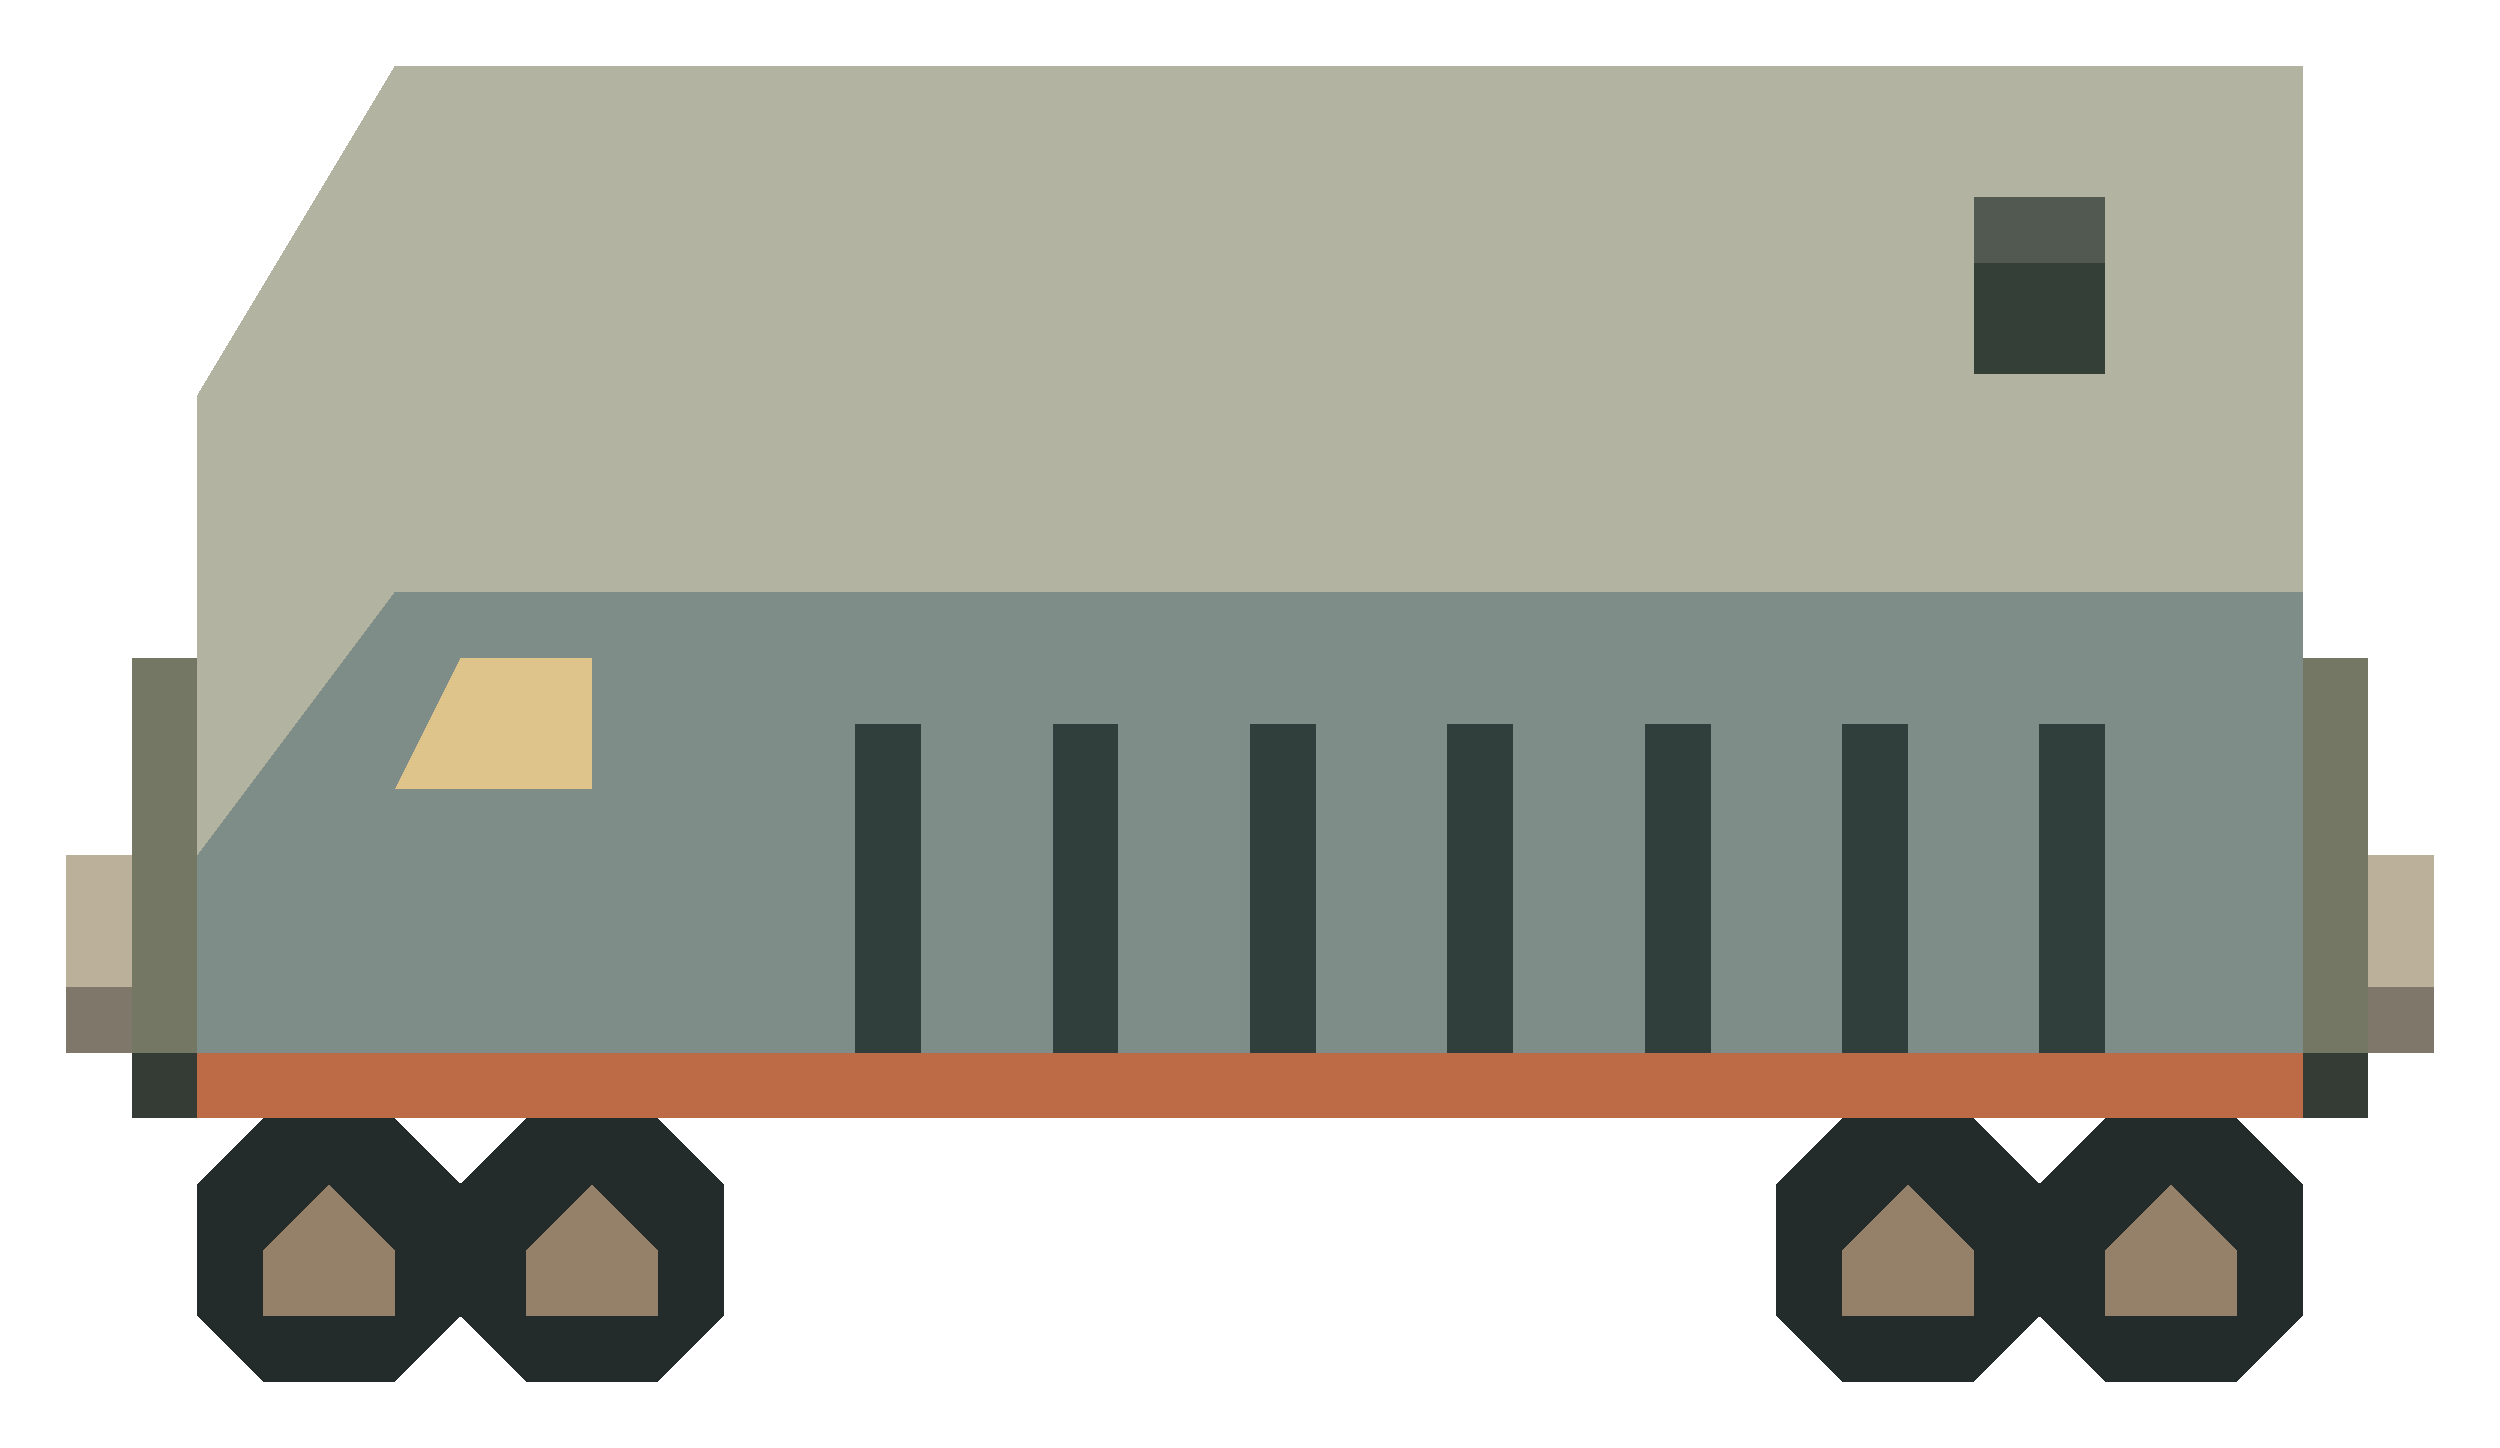
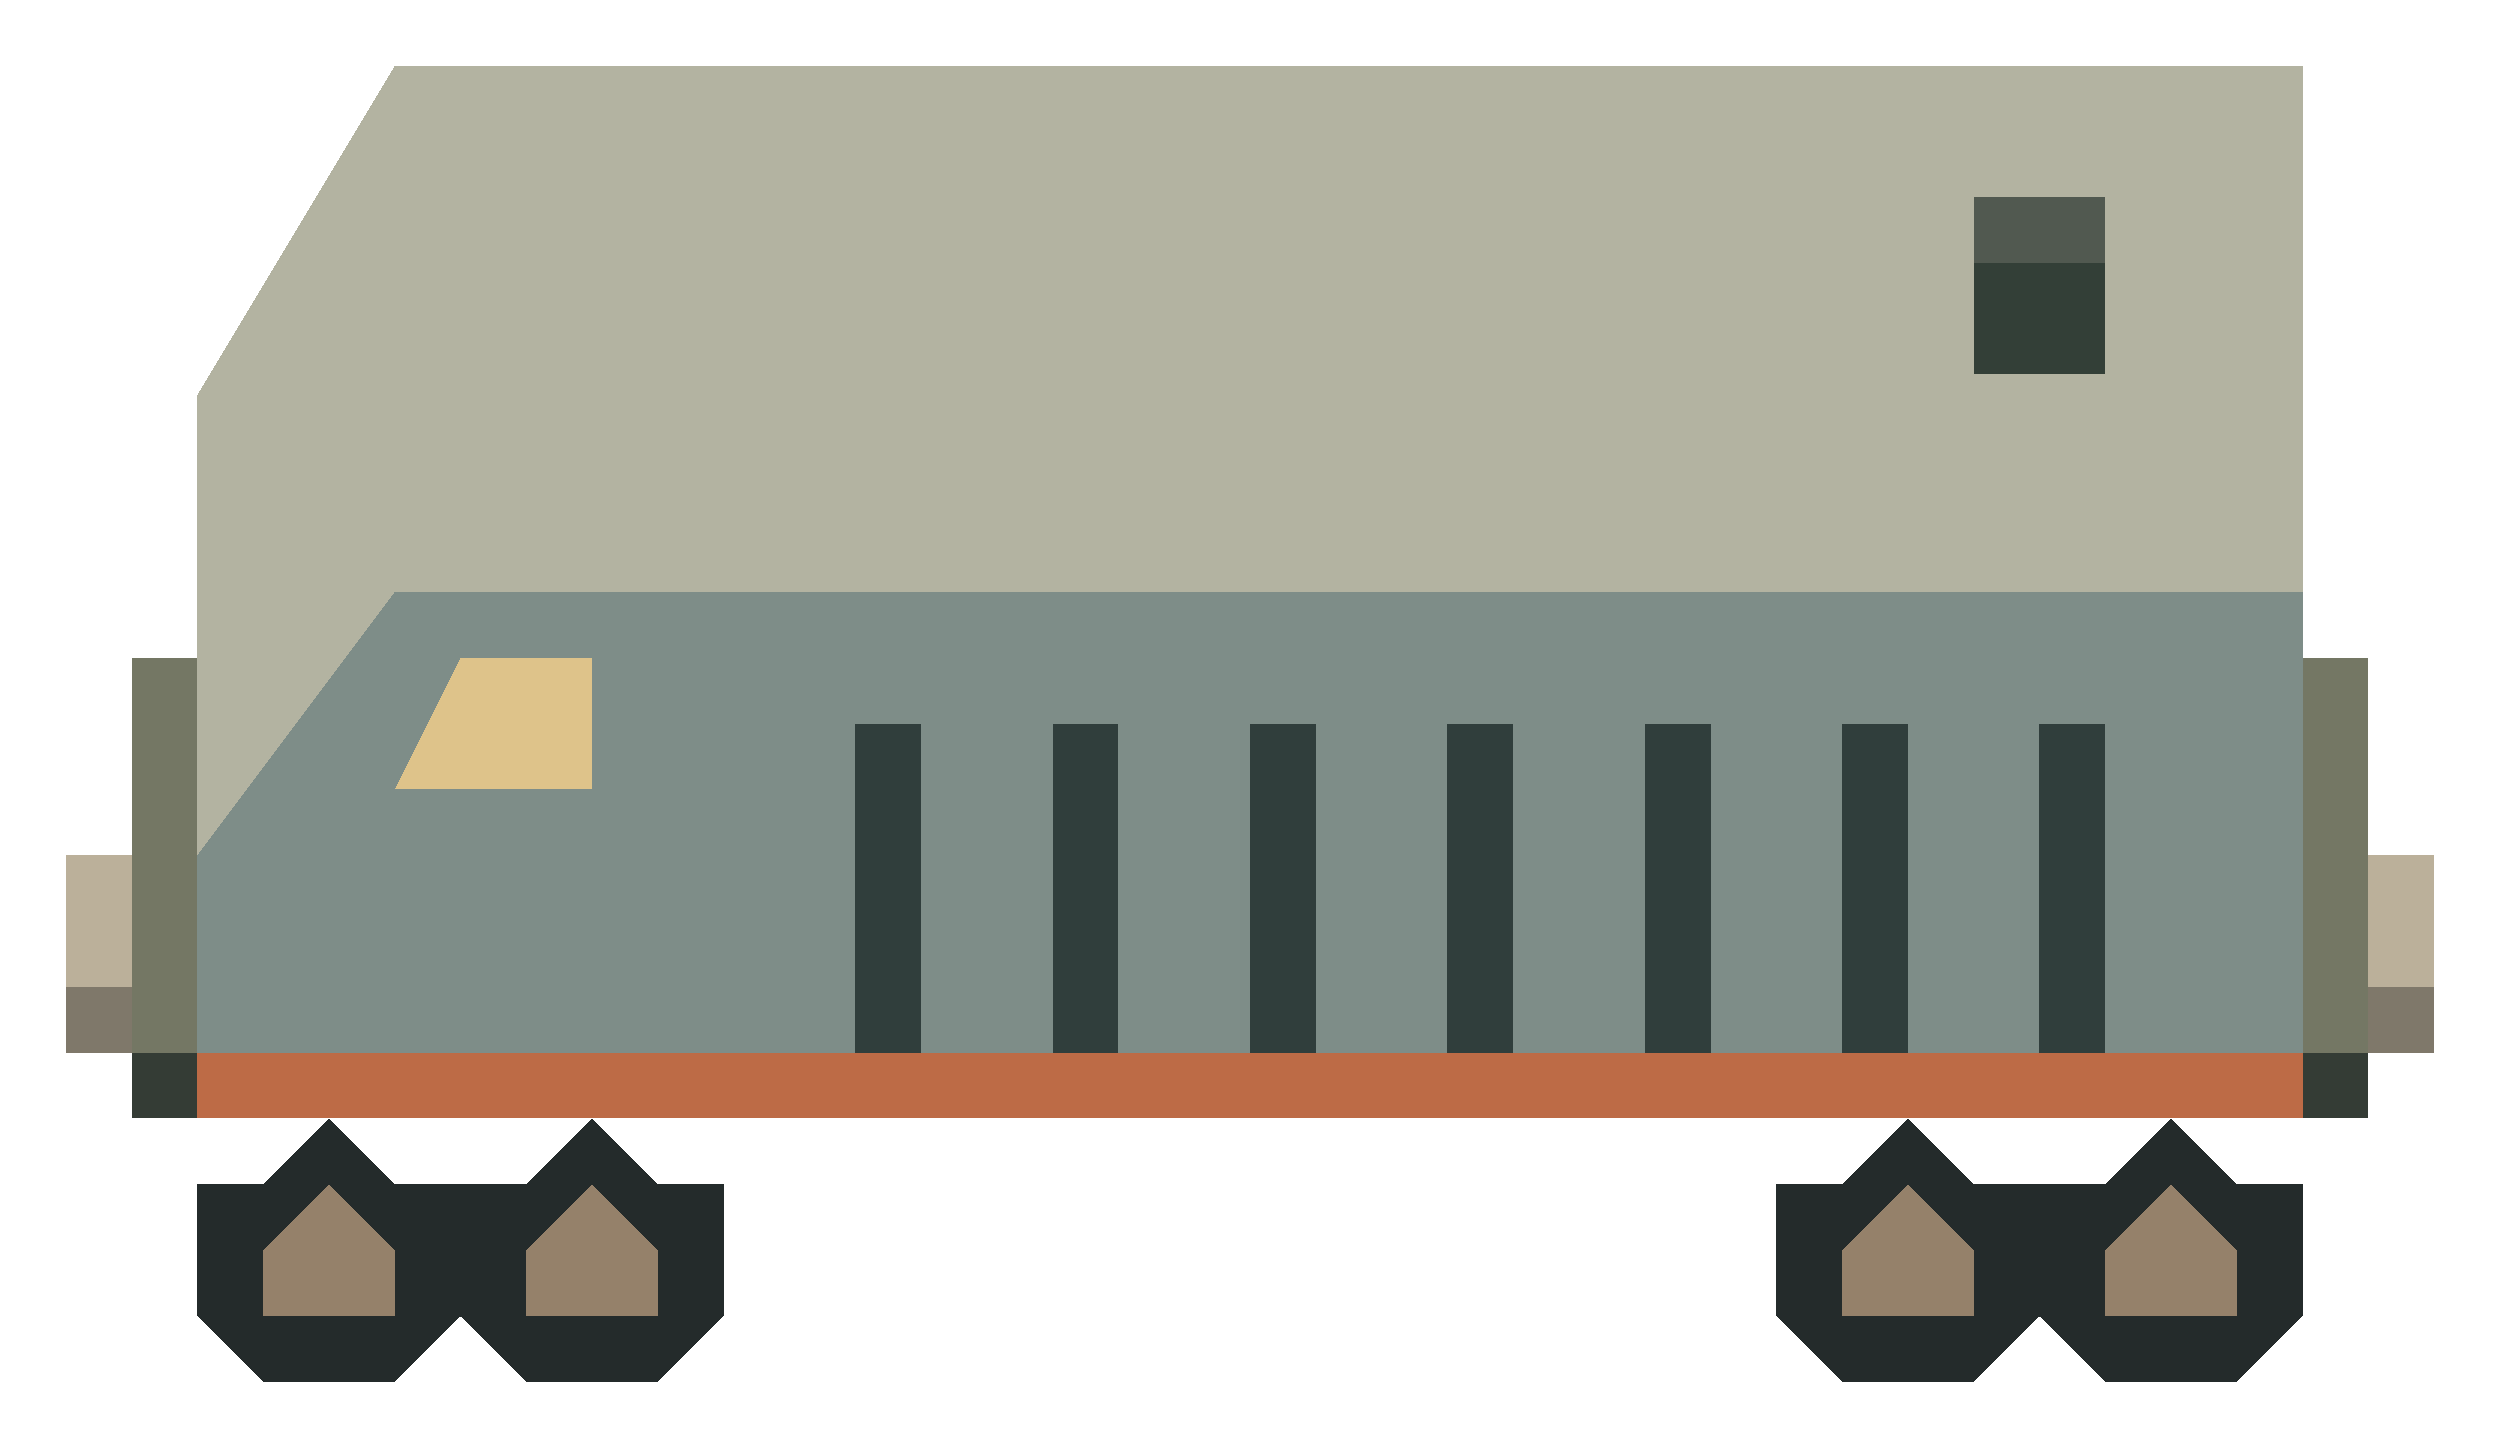
<svg xmlns="http://www.w3.org/2000/svg" width="38" height="22" viewBox="0 0 38 22" shape-rendering="crispEdges" data-template="driving-loco-diesel-cab-unit-left" data-anchor-x="2" data-anchor-y="17" data-length-m="17">
  <g id="silhouette-underlays">
</g>
  <g id="coupler">
    <path d="M1,15 2,15 2,16 1,16Z" fill="#7f786a" />
    <path d="M1,13 2,13 2,15 1,15Z" fill="#bbb09a" />
  </g>
  <g id="running-gear">
-     <path d="M7,20 7,20 6,21 4,21 3,20 3,20ZM7,20 7,20 3,20 3,20 3,19 3,18 4,17 6,17 7,18 7,19ZM4,20 3,20 3,20 3,19 3,18 4,17 4,17ZM7,20 7,20 4,20 4,17 4,17 6,17 7,18 7,19ZM4,19 4,17 4,17 6,17 6,17ZM7,20 7,20 4,20 4,19 6,17 6,17 7,18 7,19ZM7,20 7,20 7,20 5,18 6,17 6,17 7,18 7,19ZM7,20 7,20 7,20 4,20 4,19 5,18ZM6,19 7,20 7,20 7,20 6,20ZM11,20 11,20 10,21 8,21 7,20 7,20ZM11,20 11,20 7,20 7,20 7,19 7,18 8,17 10,17 11,18 11,19ZM8,20 7,20 7,20 7,19 7,18 8,17 8,17ZM11,20 11,20 8,20 8,17 8,17 10,17 11,18 11,19ZM8,19 8,17 8,17 10,17 10,17ZM11,20 11,20 8,20 8,19 10,17 10,17 11,18 11,19ZM11,20 11,20 11,20 9,18 10,17 10,17 11,18 11,19ZM11,20 11,20 11,20 8,20 8,19 9,18ZM10,19 11,20 11,20 11,20 10,20ZM31,20 31,20 30,21 28,21 27,20 27,20ZM31,20 31,20 27,20 27,20 27,19 27,18 28,17 30,17 31,18 31,19ZM28,20 27,20 27,20 27,19 27,18 28,17 28,17ZM31,20 31,20 28,20 28,17 28,17 30,17 31,18 31,19ZM28,19 28,17 28,17 30,17 30,17ZM31,20 31,20 28,20 28,19 30,17 30,17 31,18 31,19ZM31,20 31,20 31,20 29,18 30,17 30,17 31,18 31,19ZM31,20 31,20 31,20 28,20 28,19 29,18ZM30,19 31,20 31,20 31,20 30,20ZM35,20 35,20 34,21 32,21 31,20 31,20ZM35,20 35,20 31,20 31,20 31,19 31,18 32,17 34,17 35,18 35,19ZM32,20 31,20 31,20 31,19 31,18 32,17 32,17ZM35,20 35,20 32,20 32,17 32,17 34,17 35,18 35,19ZM32,19 32,17 32,17 34,17 34,17ZM35,20 35,20 32,20 32,19 34,17 34,17 35,18 35,19ZM35,20 35,20 35,20 33,18 34,17 34,17 35,18 35,19ZM35,20 35,20 35,20 32,20 32,19 33,18ZM34,19 35,20 35,20 35,20 34,20Z" fill="#242b2b" />
-     <path d="M6,20 5,20 5,20 4,20 4,19 4,19 5,18 5,18 6,19 6,19ZM10,20 9,20 9,20 8,20 8,19 8,19 9,18 9,18 10,19 10,19ZM30,20 29,20 29,20 28,20 28,19 28,19 29,18 29,18 30,19 30,19ZM34,20 33,20 33,20 32,20 32,19 32,19 33,18 33,18 34,19 34,19Z" fill="#95816a" />
+     <path d="M7,19 7,20 6,21ZM7,19 6,21 5,21ZM5.5,20 6,20 5,21 4,21ZM5.5,20 7,19 6,20ZM5.5,20 7,19 6,20ZM5.5,20 7,19 6,20ZM5.5,20 7,19 6,20ZM5.5,20 7,19 6,20ZM6.4,19.4 7,19 6.5,19.5ZM5.5,20 6.4,19.4 6.5,19.5 6,20ZM6,20 6,19.667 6.4,19.4 6.5,19.5 6,20ZM3,20 5.5,20 4,21 3,20ZM7,19 5.5,20 3,20 3,20ZM7,19 5.5,20 3,20 3,20ZM4,19.75 4,20 3,20 3,20ZM4,19.75 7,19 5.5,20 4,20ZM4,19.75 7,19 5.5,20 4,20ZM4,19.75 7,19 5.5,20 4,20ZM6.2,19.2 7,19 6.4,19.4ZM4,19.75 6.2,19.2 6.4,19.4 5.5,20 4,20ZM6,19.25 6.2,19.2 6.4,19.4 6,19.667ZM7,19 3,20 3,19ZM7,19 3,20 3,19ZM4,19 4,19.75 3,20 3,19ZM4,19 7,19 4,19.75ZM4,19 7,19 4,19.75ZM4,19 7,19 4,19.75ZM6,19 7,19 6.2,19.2ZM4,19 6,19 6.2,19.2 4,19.75ZM6,19 6,19 6.2,19.2 6,19.25ZM7,19 3,19 3,18ZM7,19 3,19 3,18ZM4,18.25 4,19 3,19 3,18ZM4,18.25 7,19 4,19ZM4,18.25 4.6,18.4 4,19 4,19ZM4,19 4.6,18.4 7,19 4,19ZM4,19 4.6,18.4 7,19 4,19ZM5.667,18.667 7,19 6,19ZM4,19 4.6,18.4 5.667,18.667 6,19 4,19ZM7,19 3,18 4,18ZM7,19 3,18 4,18ZM4,18 4,18.25 3,18 4,18ZM7,19 4,18.25 4,18 4,18ZM4.75,18.25 4.6,18.4 4,18.25 4,18 4,18ZM4.75,18.25 7,19 4.6,18.4ZM4.75,18.25 7,19 4.6,18.4ZM5.5,18.5 7,19 5.667,18.667ZM4.75,18.25 5.5,18.5 5.667,18.667 4.6,18.4ZM4,18 5,17 6,18ZM7,19 4,18 6,18ZM7,19 4,18 6,18ZM7,19 4,18 6,18ZM4.75,18.25 4,18 5,18ZM7,19 4.75,18.25 5,18 6,18ZM7,19 4.75,18.25 5,18 6,18ZM7,19 5.5,18.5 5,18 5,18 6,18ZM5.5,18.5 4.75,18.25 5,18 5,18ZM6,18 7,18 7,19ZM11,19 11,20 10,21ZM11,19 10,21 9,21ZM9.5,20 10,20 9,21 8,21ZM9.5,20 11,19 10,20ZM9.5,20 11,19 10,20ZM9.5,20 11,19 10,20ZM9.5,20 11,19 10,20ZM9.5,20 11,19 10,20ZM10.4,19.4 11,19 10.5,19.5ZM9.5,20 10.4,19.4 10.5,19.5 10,20ZM10,20 10,19.667 10.4,19.4 10.5,19.5 10,20ZM7,20 9.5,20 8,21 7,20ZM11,19 9.5,20 7,20 7,20ZM11,19 9.5,20 7,20 7,20ZM8,19.75 8,20 7,20 7,20ZM8,19.75 11,19 9.5,20 8,20ZM8,19.75 11,19 9.5,20 8,20ZM8,19.75 11,19 9.5,20 8,20ZM10.2,19.2 11,19 10.4,19.4ZM8,19.75 10.2,19.2 10.4,19.4 9.5,20 8,20ZM10,19.25 10.2,19.2 10.4,19.4 10,19.667ZM11,19 7,20 7,19ZM11,19 7,20 7,19ZM8,19 8,19.75 7,20 7,19ZM8,19 11,19 8,19.75ZM8,19 11,19 8,19.75ZM8,19 11,19 8,19.75ZM10,19 11,19 10.2,19.2ZM8,19 10,19 10.2,19.2 8,19.75ZM10,19 10,19 10.2,19.2 10,19.25ZM11,19 7,19 7,18ZM11,19 7,19 7,18ZM8,18.25 8,19 7,19 7,18ZM8,18.25 11,19 8,19ZM8,18.25 8.6,18.4 8,19 8,19ZM8,19 8.6,18.4 11,19 8,19ZM8,19 8.6,18.4 11,19 8,19ZM9.667,18.667 11,19 10,19ZM8,19 8.6,18.4 9.667,18.667 10,19 8,19ZM11,19 7,18 8,18ZM11,19 7,18 8,18ZM8,18 8,18.25 7,18 8,18ZM11,19 8,18.25 8,18 8,18ZM8.75,18.25 8.6,18.4 8,18.25 8,18 8,18ZM8.75,18.25 11,19 8.6,18.4ZM8.75,18.25 11,19 8.6,18.4ZM9.5,18.5 11,19 9.667,18.667ZM8.75,18.25 9.5,18.5 9.667,18.667 8.6,18.4ZM8,18 9,17 10,18ZM11,19 8,18 10,18ZM11,19 8,18 10,18ZM11,19 8,18 10,18ZM8.75,18.25 8,18 9,18ZM11,19 8.75,18.25 9,18 10,18ZM11,19 8.75,18.25 9,18 10,18ZM11,19 9.5,18.5 9,18 9,18 10,18ZM9.5,18.5 8.75,18.25 9,18 9,18ZM10,18 11,18 11,19ZM31,19 31,20 30,21ZM31,19 30,21 29,21ZM29.5,20 30,20 29,21 28,21ZM29.5,20 31,19 30,20ZM29.5,20 31,19 30,20ZM29.5,20 31,19 30,20ZM29.5,20 31,19 30,20ZM29.5,20 31,19 30,20ZM30.4,19.4 31,19 30.5,19.5ZM29.5,20 30.4,19.4 30.5,19.5 30,20ZM30,20 30,19.667 30.4,19.4 30.5,19.5 30,20ZM27,20 29.5,20 28,21 27,20ZM31,19 29.5,20 27,20 27,20ZM31,19 29.5,20 27,20 27,20ZM28,19.75 28,20 27,20 27,20ZM28,19.75 31,19 29.5,20 28,20ZM28,19.75 31,19 29.5,20 28,20ZM28,19.75 31,19 29.5,20 28,20ZM30.2,19.2 31,19 30.4,19.4ZM28,19.75 30.2,19.2 30.4,19.4 29.5,20 28,20ZM30,19.25 30.2,19.2 30.4,19.4 30,19.667ZM31,19 27,20 27,19ZM31,19 27,20 27,19ZM28,19 28,19.75 27,20 27,19ZM28,19 31,19 28,19.75ZM28,19 31,19 28,19.75ZM28,19 31,19 28,19.75ZM30,19 31,19 30.2,19.2ZM28,19 30,19 30.2,19.2 28,19.75ZM30,19 30,19 30.2,19.2 30,19.25ZM31,19 27,19 27,18ZM31,19 27,19 27,18ZM28,18.25 28,19 27,19 27,18ZM28,18.25 31,19 28,19ZM28,18.25 28.6,18.4 28,19 28,19ZM28,19 28.6,18.4 31,19 28,19ZM28,19 28.6,18.4 31,19 28,19ZM29.667,18.667 31,19 30,19ZM28,19 28.6,18.4 29.667,18.667 30,19 28,19ZM31,19 27,18 28,18ZM31,19 27,18 28,18ZM28,18 28,18.25 27,18 28,18ZM31,19 28,18.25 28,18 28,18ZM28.75,18.25 28.6,18.4 28,18.25 28,18 28,18ZM28.75,18.25 31,19 28.6,18.4ZM28.75,18.25 31,19 28.6,18.4ZM29.5,18.5 31,19 29.667,18.667ZM28.75,18.25 29.5,18.5 29.667,18.667 28.6,18.4ZM28,18 29,17 30,18ZM31,19 28,18 30,18ZM31,19 28,18 30,18ZM31,19 28,18 30,18ZM28.75,18.25 28,18 29,18ZM31,19 28.75,18.25 29,18 30,18ZM31,19 28.75,18.25 29,18 30,18ZM31,19 29.5,18.5 29,18 29,18 30,18ZM29.5,18.5 28.75,18.25 29,18 29,18ZM30,18 31,18 31,19ZM35,19 35,20 34,21ZM35,19 34,21 33,21ZM33.5,20 34,20 33,21 32,21ZM33.5,20 35,19 34,20ZM33.5,20 35,19 34,20ZM33.5,20 35,19 34,20ZM33.5,20 35,19 34,20ZM33.5,20 35,19 34,20ZM34.4,19.4 35,19 34.5,19.5ZM33.5,20 34.4,19.4 34.5,19.5 34,20ZM34,20 34,19.667 34.4,19.4 34.5,19.5 34,20ZM31,20 33.5,20 32,21 31,20ZM35,19 33.5,20 31,20 31,20ZM35,19 33.5,20 31,20 31,20ZM32,19.75 32,20 31,20 31,20ZM32,19.75 35,19 33.5,20 32,20ZM32,19.75 35,19 33.5,20 32,20ZM32,19.75 35,19 33.5,20 32,20ZM34.2,19.2 35,19 34.4,19.4ZM32,19.75 34.2,19.2 34.4,19.4 33.5,20 32,20ZM34,19.25 34.2,19.2 34.4,19.4 34,19.667ZM35,19 31,20 31,19ZM35,19 31,20 31,19ZM32,19 32,19.75 31,20 31,19ZM32,19 35,19 32,19.75ZM32,19 35,19 32,19.75ZM32,19 35,19 32,19.75ZM34,19 35,19 34.2,19.2ZM32,19 34,19 34.2,19.2 32,19.75ZM34,19 34,19 34.2,19.2 34,19.25ZM35,19 31,19 31,18ZM35,19 31,19 31,18ZM32,18.25 32,19 31,19 31,18ZM32,18.25 35,19 32,19ZM32,18.25 32.6,18.4 32,19 32,19ZM32,19 32.6,18.4 35,19 32,19ZM32,19 32.6,18.4 35,19 32,19ZM33.667,18.667 35,19 34,19ZM32,19 32.6,18.4 33.667,18.667 34,19 32,19ZM35,19 31,18 32,18ZM35,19 31,18 32,18ZM32,18 32,18.25 31,18 32,18ZM35,19 32,18.25 32,18 32,18ZM32.75,18.25 32.6,18.4 32,18.25 32,18 32,18ZM32.75,18.25 35,19 32.6,18.4ZM32.75,18.25 35,19 32.6,18.4ZM33.5,18.5 35,19 33.667,18.667ZM32.75,18.25 33.5,18.5 33.667,18.667 32.6,18.4ZM32,18 33,17 34,18ZM35,19 32,18 34,18ZM35,19 32,18 34,18ZM35,19 32,18 34,18ZM32.75,18.25 32,18 33,18ZM35,19 32.75,18.25 33,18 34,18ZM35,19 32.75,18.25 33,18 34,18ZM35,19 33.5,18.5 33,18 33,18 34,18ZM33.5,18.5 32.75,18.25 33,18 33,18ZM34,18 35,18 35,19Z" fill="#242b2b" />
+     <path d="M6,20 5,20 5,20 5,20 4,20 4,19 4,19 5,18 5,18 5,18 6,19 6,19ZM10,20 9,20 9,20 9,20 8,20 8,19 8,19 9,18 9,18 9,18 10,19 10,19ZM30,20 29,20 29,20 29,20 28,20 28,19 28,19 29,18 29,18 29,18 30,19 30,19ZM34,20 33,20 33,20 33,20 32,20 32,19 32,19 33,18 33,18 33,18 34,19 34,19Z" fill="#95816a" />
  </g>
  <g id="frame">
    <path d="M2,16 3,16 3,17 2,17ZM35,16 36,16 36,17 35,17Z" fill="#343c35" />
    <path d="M2,10 3,10 3,16 2,16ZM35,10 36,10 36,16 35,16Z" fill="#747764" />
  </g>
  <g id="diesel-body">
</g>
  <g id="cab-shell">
</g>
  <g id="cab-shell">
    <path d="M13,12 13,16 3,16 3,13 3.75,12ZM14,12 16,12 16,16 14,16ZM17,12 19,12 19,16 17,16ZM20,12 22,12 22,16 20,16ZM23,12 25,12 25,16 23,16ZM26,12 28,12 28,16 26,16ZM29,12 31,12 31,16 29,16ZM32,12 35,12 35,16 32,16ZM6,12 3.75,12 6,9 7.5,9ZM35,10 7,10 7.5,9 35,9ZM9,10 13,10 13,12 9,12ZM13,11 13,10 16,10 16,11ZM14,11 16,11 16,12 14,12ZM16,11 16,10 19,10 19,11ZM17,11 19,11 19,12 17,12ZM19,11 19,10 22,10 22,11ZM20,11 22,11 22,12 20,12ZM22,11 22,10 25,10 25,11ZM23,11 25,11 25,12 23,12ZM25,11 25,10 28,10 28,11ZM26,11 28,11 28,12 26,12ZM28,11 28,10 31,10 31,11ZM29,11 31,11 31,12 29,12ZM31,11 31,10 35,10 35,11ZM32,11 35,11 35,12 32,12Z" fill="#7e8d88" />
    <path d="M30,9 6,9 6,1 30,1ZM35,3 30,3 30,1 35,1ZM32,3 35,3 35,4 32,4ZM32,4 35,4 35,9 32,9ZM32,5.686 32,9 30,9 30,5.686ZM6,9 3,13 3,6 6,1Z" fill="#b3b3a1" />
  </g>
  <g id="windows">
    <path d="M9,12 6,12 7,10 9,10Z" fill="#dec38a" />
  </g>
  <g id="vents">
    <path d="M32,16 31,16 31,11 32,11ZM29,16 28,16 28,11 29,11ZM26,16 25,16 25,11 26,11ZM23,16 22,16 22,11 23,11ZM20,16 19,16 19,11 20,11ZM17,16 16,16 16,11 17,11ZM14,16 13,16 13,11 14,11Z" fill="#303e3c" />
    <path d="M30,5.686 30,4 32,4 32,5.686Z" fill="#333f37" />
    <path d="M30,3 32,3 32,4 30,4Z" fill="#515950" />
  </g>
  <g id="stripe">
    <path d="M3,16 35,16 35,17 3,17Z" fill="#bd6b46" />
  </g>
  <g id="coupler">
    <path d="M36,15 37,15 37,16 36,16Z" fill="#7f786a" />
    <path d="M36,13 37,13 37,15 36,15Z" fill="#bbb09a" />
  </g>
</svg>
